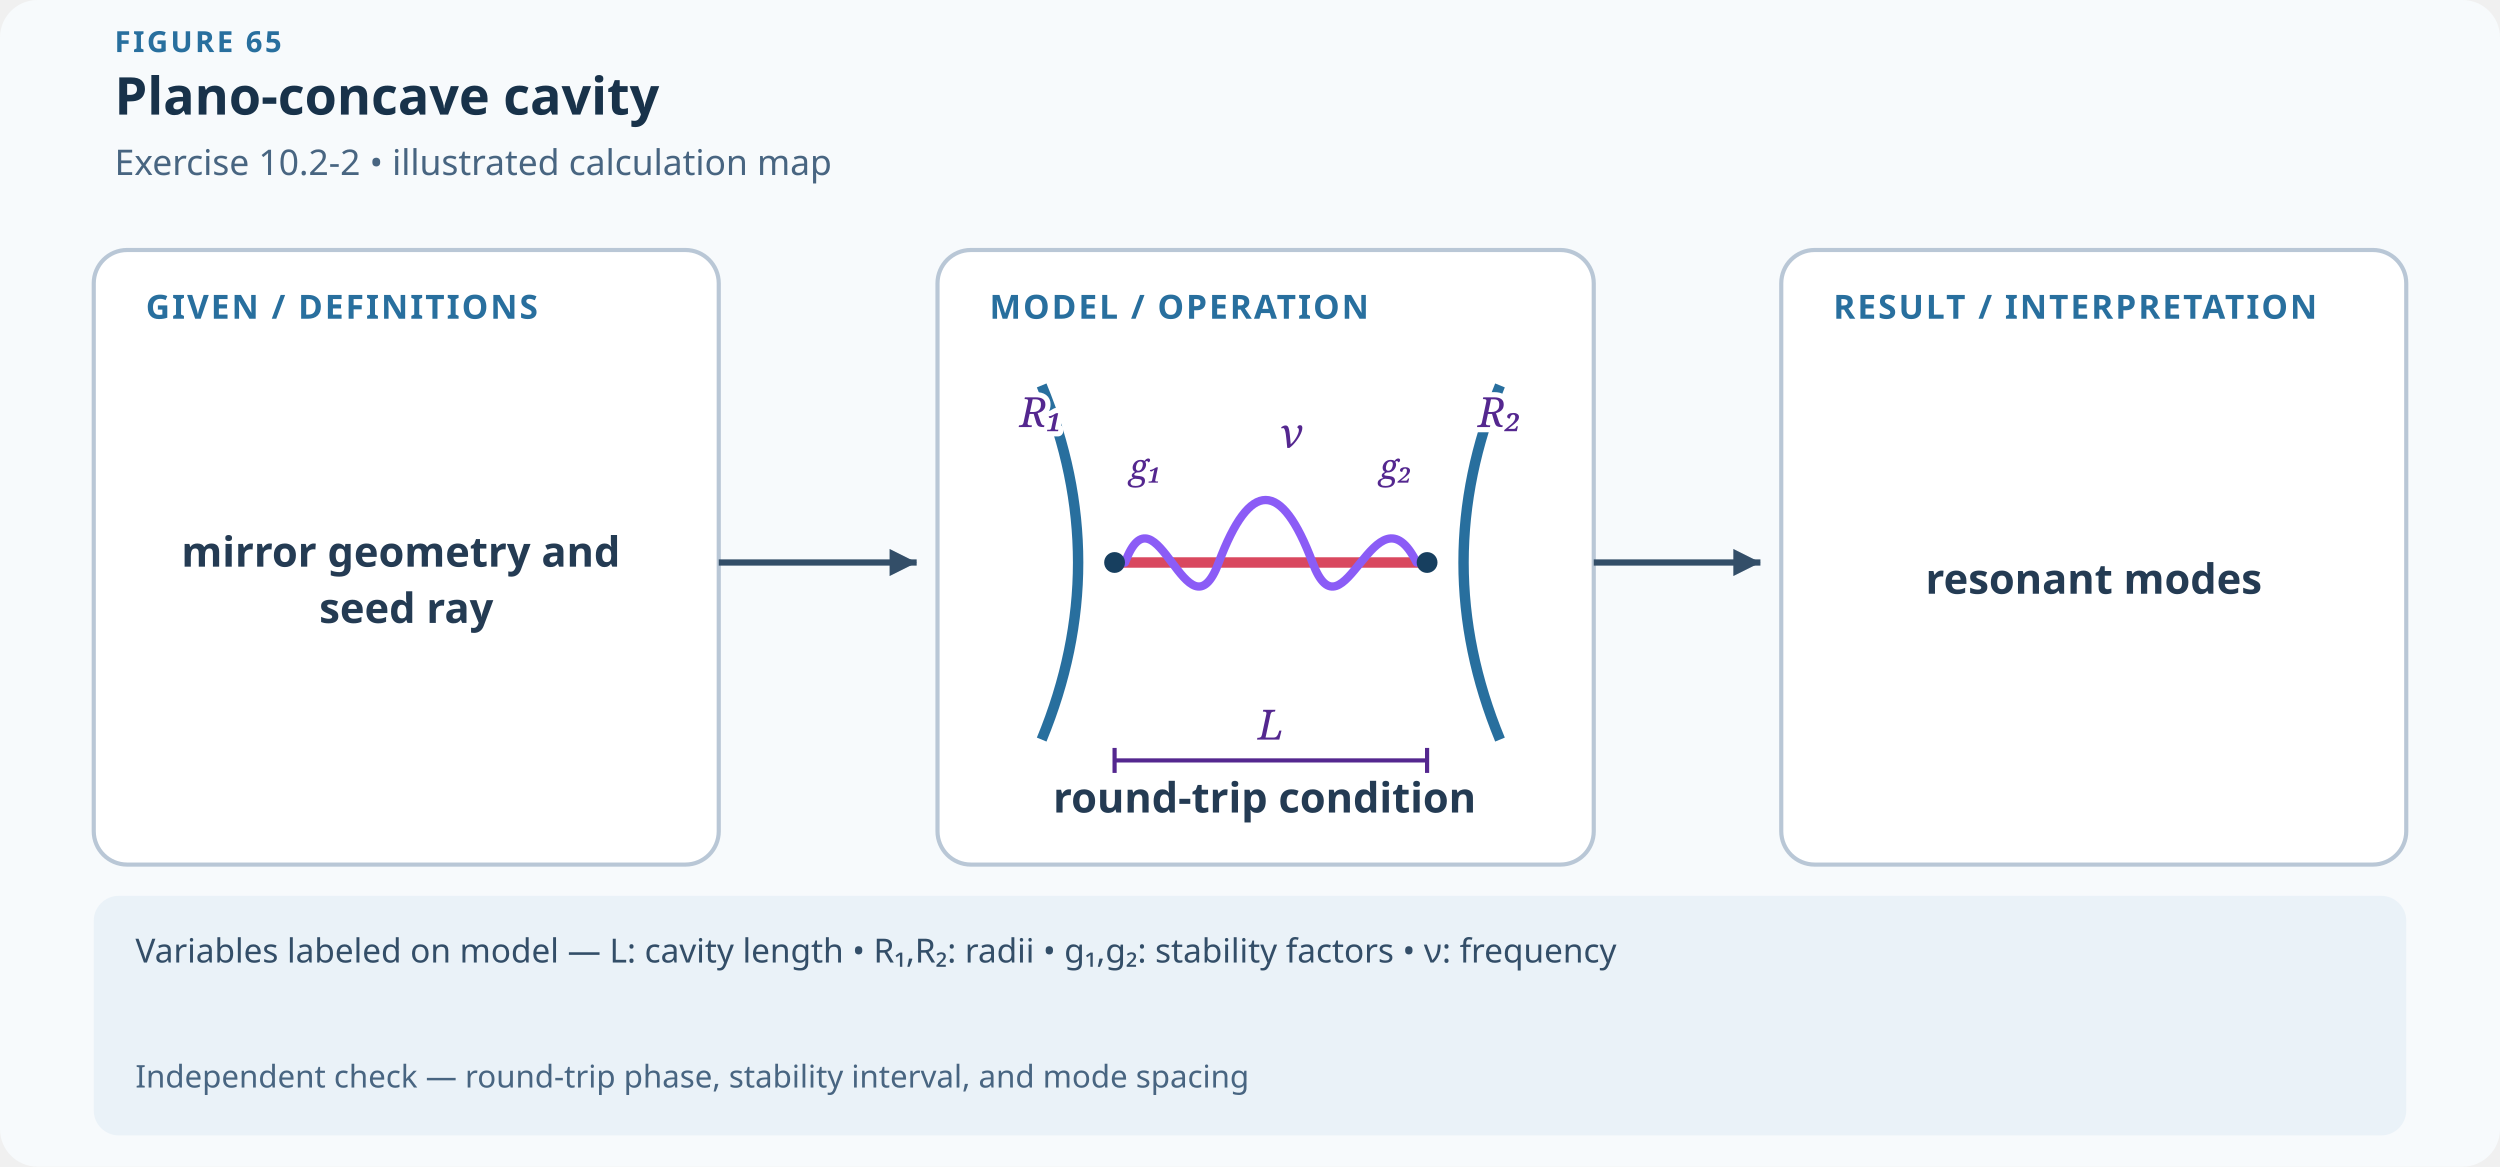
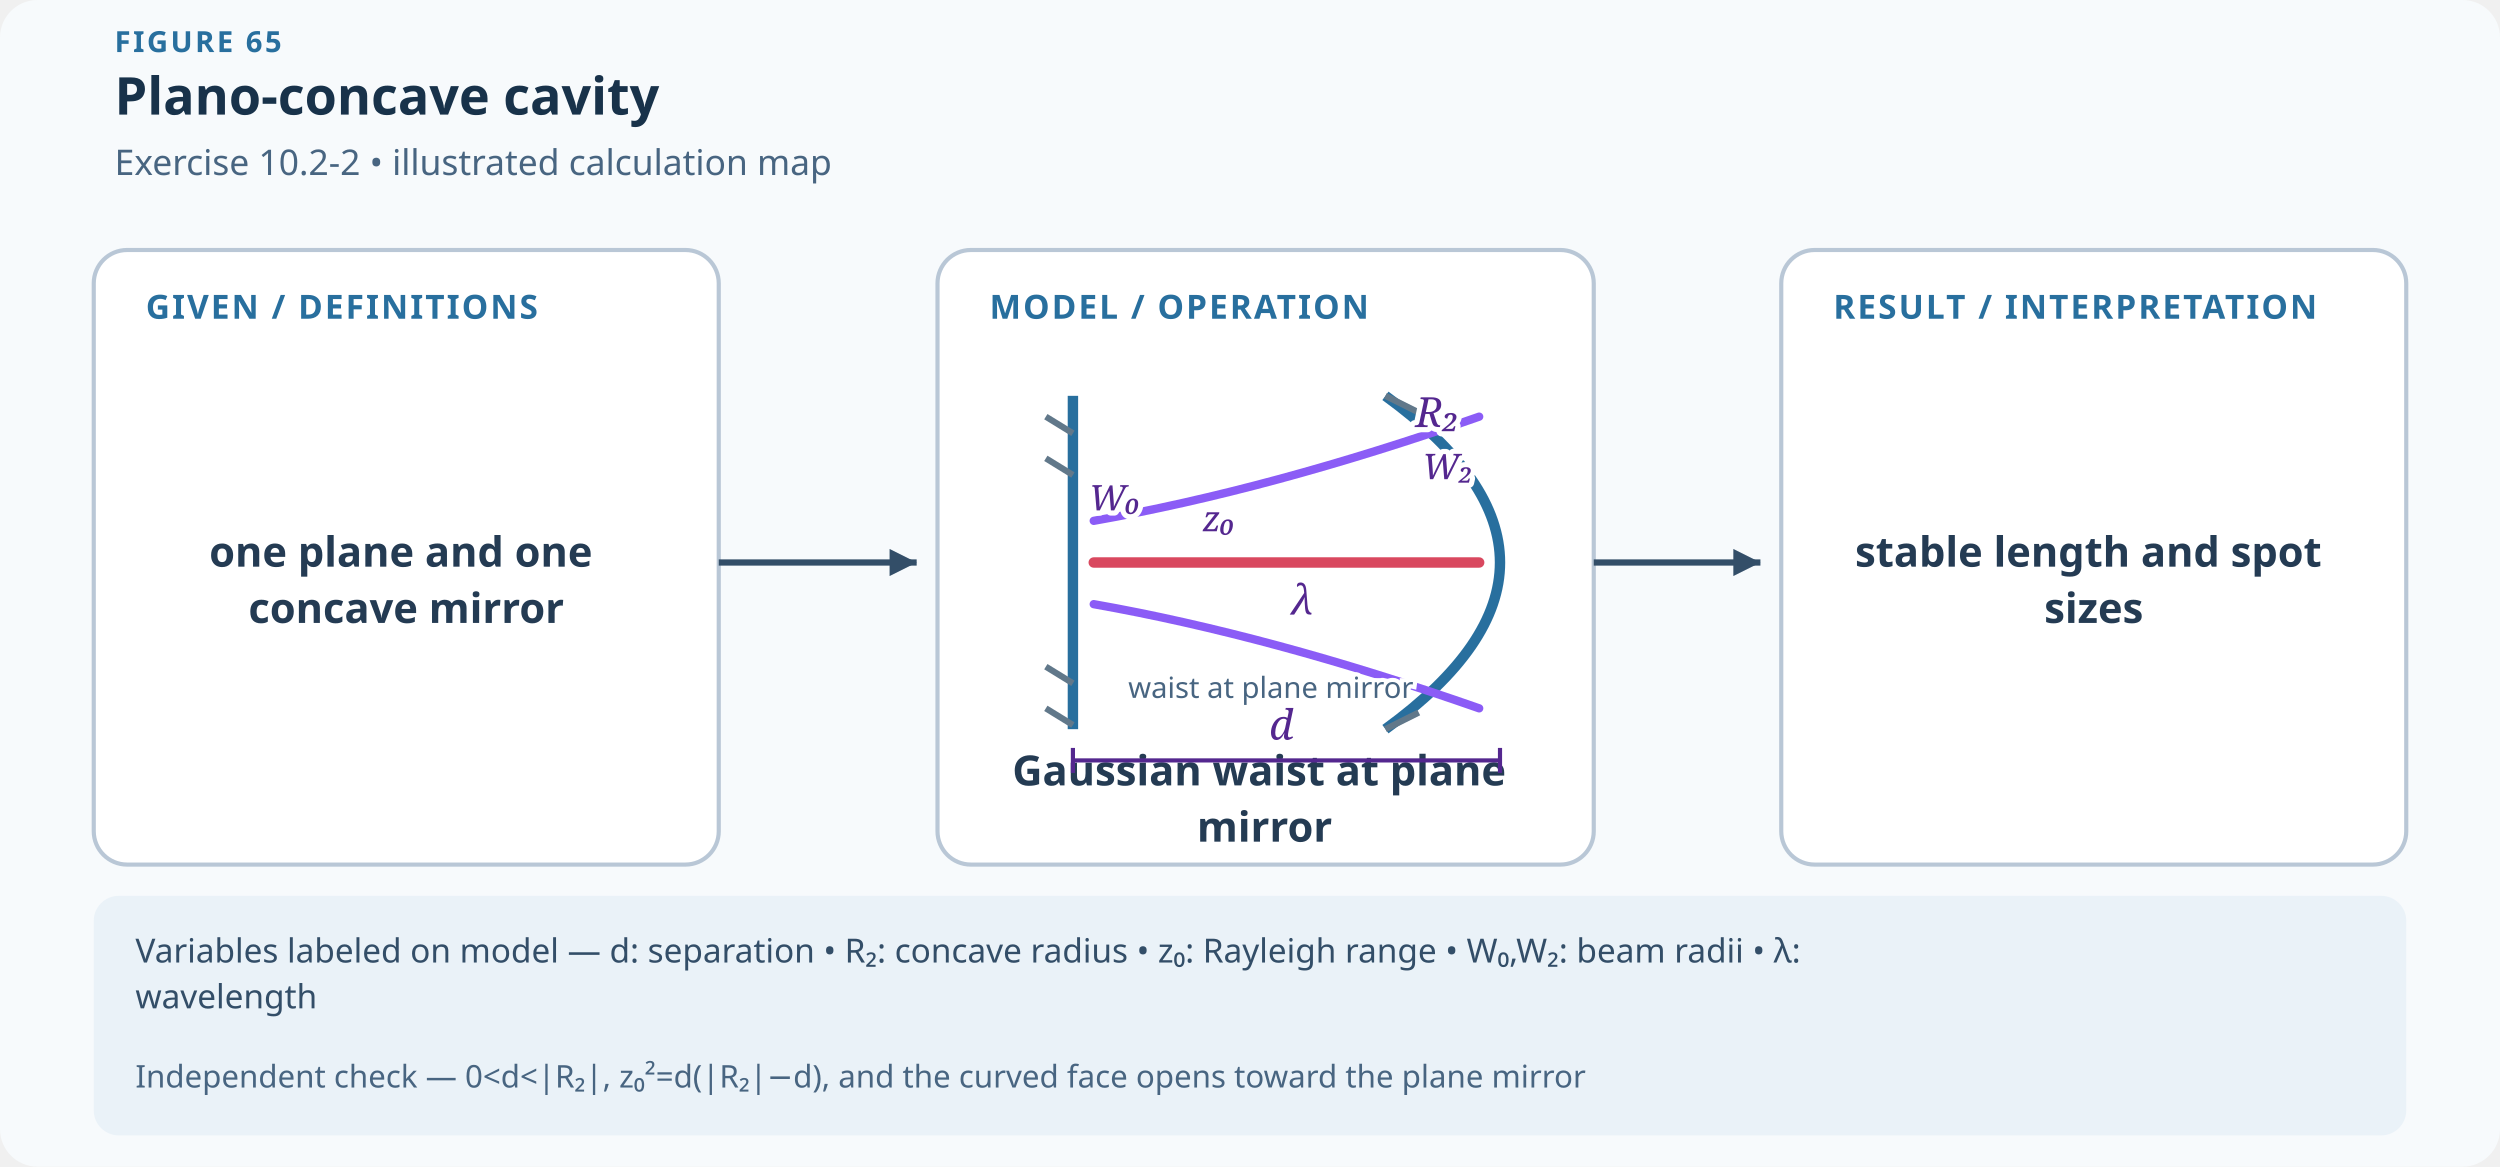
- <svg xmlns="http://www.w3.org/2000/svg" width="1200" height="560" viewBox="0 0 1200 560" role="img" aria-labelledby="title desc" data-category="resonator" data-figure="65">
+ <svg xmlns="http://www.w3.org/2000/svg" width="1200" height="560" viewBox="0 0 1200 560" role="img" aria-labelledby="title desc" data-category="plano_concave" data-figure="65">
  <defs>
    <style>
      .bg{fill:#f7fafc}.card{fill:#fff;stroke:#b9c7d6;stroke-width:2}.band{fill:#eaf2f8}.figureid{font:700 14px sans-serif;fill:#286f9e;letter-spacing:1.2px}.head{font:700 25px sans-serif;fill:#18324a}.sub{font:17px sans-serif;fill:#486581}.tag{font:700 16px sans-serif;fill:#286f9e;letter-spacing:1px}.label{font:700 20px sans-serif;fill:#243b53;text-anchor:middle}.legend{font:16px sans-serif;fill:#334e68}.check{font:15px sans-serif;fill:#486581}.accent{fill:none;stroke:#d9485f;stroke-width:5;stroke-linecap:round;stroke-linejoin:round}.accent2{fill:none;stroke:#8b5cf6;stroke-width:4;stroke-linecap:round;stroke-linejoin:round}.optic{fill:none;stroke:#286f9e;stroke-width:5}.thin{fill:none;stroke:#61788a;stroke-width:3}.axis{fill:none;stroke:#8295a5;stroke-width:2}.point{fill:#173f5f}.iconbox{fill:#edf7ff;stroke:#286f9e;stroke-width:3}.opticfill{fill:#286f9e}.layer1{fill:#d9ecff;stroke:#286f9e;stroke-width:2}.layer2{fill:#e7f7ee;stroke:#2b7a78;stroke-width:2}.icontext{font:italic 22px serif;fill:#6d28d9}.var{font:italic 20px serif;fill:#54278f;text-anchor:middle;paint-order:stroke;stroke:#fff;stroke-width:5px;stroke-linejoin:round}.smallvar{font-size:17px}.annotation{font:14px sans-serif;fill:#486581;text-anchor:middle;paint-order:stroke;stroke:#fff;stroke-width:4px}.callout{fill:none;stroke:#54278f;stroke-width:2}.tick{fill:none;stroke:#54278f;stroke-width:2}.flow{stroke:#334e68;stroke-width:3;marker-end:url(#arrow)}
    </style>
    <marker id="arrow" markerUnits="userSpaceOnUse" markerWidth="13" markerHeight="13" refX="13" refY="6.5" orient="auto">
      <path d="M0,0 L13,6.5 L0,13 Z" fill="#334e68" />
    </marker>
  </defs>
  <rect class="bg" width="1200" height="560" rx="18" />
  <text class="figureid" x="55" y="25">FIGURE 65</text>
  <text class="head" x="55" y="55">Plano-concave cavity</text>
  <text class="sub" x="55" y="84">Exercise 10.2-2 • illustrated calculation map</text>
  <rect class="card" x="45" y="120" width="300" height="295" rx="16" />
  <rect class="card" x="450" y="120" width="315" height="295" rx="16" />
  <rect class="card" x="855" y="120" width="300" height="295" rx="16" />
  <text class="tag" x="70" y="153">GIVEN / DEFINITIONS</text>
  <text class="tag" x="475" y="153">MODEL / OPERATION</text>
  <text class="tag" x="880" y="153">RESULT / INTERPRETATION</text>
  <text class="label" x="195">
-     <tspan x="195" y="272">mirror geometry and</tspan>
-     <tspan x="195" y="299">seed ray</tspan>
+     <tspan x="195" y="272">one plane and one</tspan>
+     <tspan x="195" y="299">concave mirror</tspan>
  </text>
  <text class="label" x="607">
-     <tspan x="607" y="390">round-trip condition</tspan>
+     <tspan x="607" y="377">Gaussian waist at plane</tspan>
+     <tspan x="607" y="404">mirror</tspan>
  </text>
  <text class="label" x="1005">
-     <tspan x="1005" y="285">resonant modes</tspan>
+     <tspan x="1005" y="272">stable length and spot</tspan>
+     <tspan x="1005" y="299">sizes</tspan>
  </text>
  <line class="flow" x1="345" y1="270" x2="440" y2="270" />
  <line class="flow" x1="765" y1="270" x2="845" y2="270" />
-   <path class="optic" d="M500 185 Q535 270 500 355 M720 185 Q685 270 720 355" />
-   <path class="accent" d="M535 270 H685" />
-   <path class="accent2" d="M540 270 C555 230 570 310 585 270 S615 230 630 270 S660 230 680 270" />
-   <circle class="point" cx="535" cy="270" r="5" />
-   <circle class="point" cx="685" cy="270" r="5" />
+   <line class="optic" x1="515" y1="190" x2="515" y2="350" />
+   <path class="optic" d="M665 190 Q720 230 720 270 Q720 310 665 350" />
+   <path class="thin" d="M502 200 l13 8 M502 220 l13 8 M502 320 l13 8 M502 340 l13 8 M665 190 l16 8 M665 350 l16 -8" />
+   <path class="accent" d="M525 270 H710" />
+   <path class="accent2" d="M525 250 Q610 235 710 200 M525 290 Q610 305 710 340" />
  <g id="variable-labels">
-     <line class="callout" x1="535" y1="365" x2="685" y2="365" />
-     <path class="tick" d="M535 359 V371 M685 359 V371" />
-     <text class="var" x="610" y="355">L</text>
-     <text class="var" x="500" y="205">R₁</text>
-     <text class="var" x="720" y="205">R₂</text>
-     <text class="var smallvar" x="550" y="230">g₁</text>
-     <text class="var smallvar" x="670" y="230">g₂</text>
-     <text class="var" x="620" y="215">ν</text>
+     <line class="callout" x1="515" y1="365" x2="720" y2="365" />
+     <path class="tick" d="M515 359 V371 M720 359 V371" />
+     <text class="var" x="615" y="355">d</text>
+     <text class="var" x="690" y="205">R₂</text>
+     <text class="var smallvar" x="585" y="255">z₀</text>
+     <text class="var smallvar" x="535" y="245">W₀</text>
+     <text class="var smallvar" x="695" y="230">W₂</text>
+     <text class="var" x="625" y="295">λ</text>
+     <text class="annotation" x="610" y="335">waist at plane mirror</text>
  </g>
  <rect class="band" x="45" y="430" width="1110" height="115" rx="12" />
  <text class="legend" x="65">
-     <tspan x="65" y="462">Variables labeled on model — L: cavity length • R₁,R₂: radii • g₁,g₂: stability factors • ν: frequency</tspan>
+     <tspan x="65" y="462">Variables labeled on model — d: separation • R₂: concave radius • z₀: Rayleigh range • W₀,W₂: beam radii • λ:</tspan>
+     <tspan x="65" y="484">wavelength</tspan>
  </text>
  <text class="check" x="65">
-     <tspan x="65" y="522">Independent check — round-trip phase, stability interval, and mode spacing</tspan>
+     <tspan x="65" y="522">Independent check — 0&lt;d&lt;|R₂|, z₀²=d(|R₂|−d), and the curved face opens toward the plane mirror</tspan>
  </text>
</svg>
